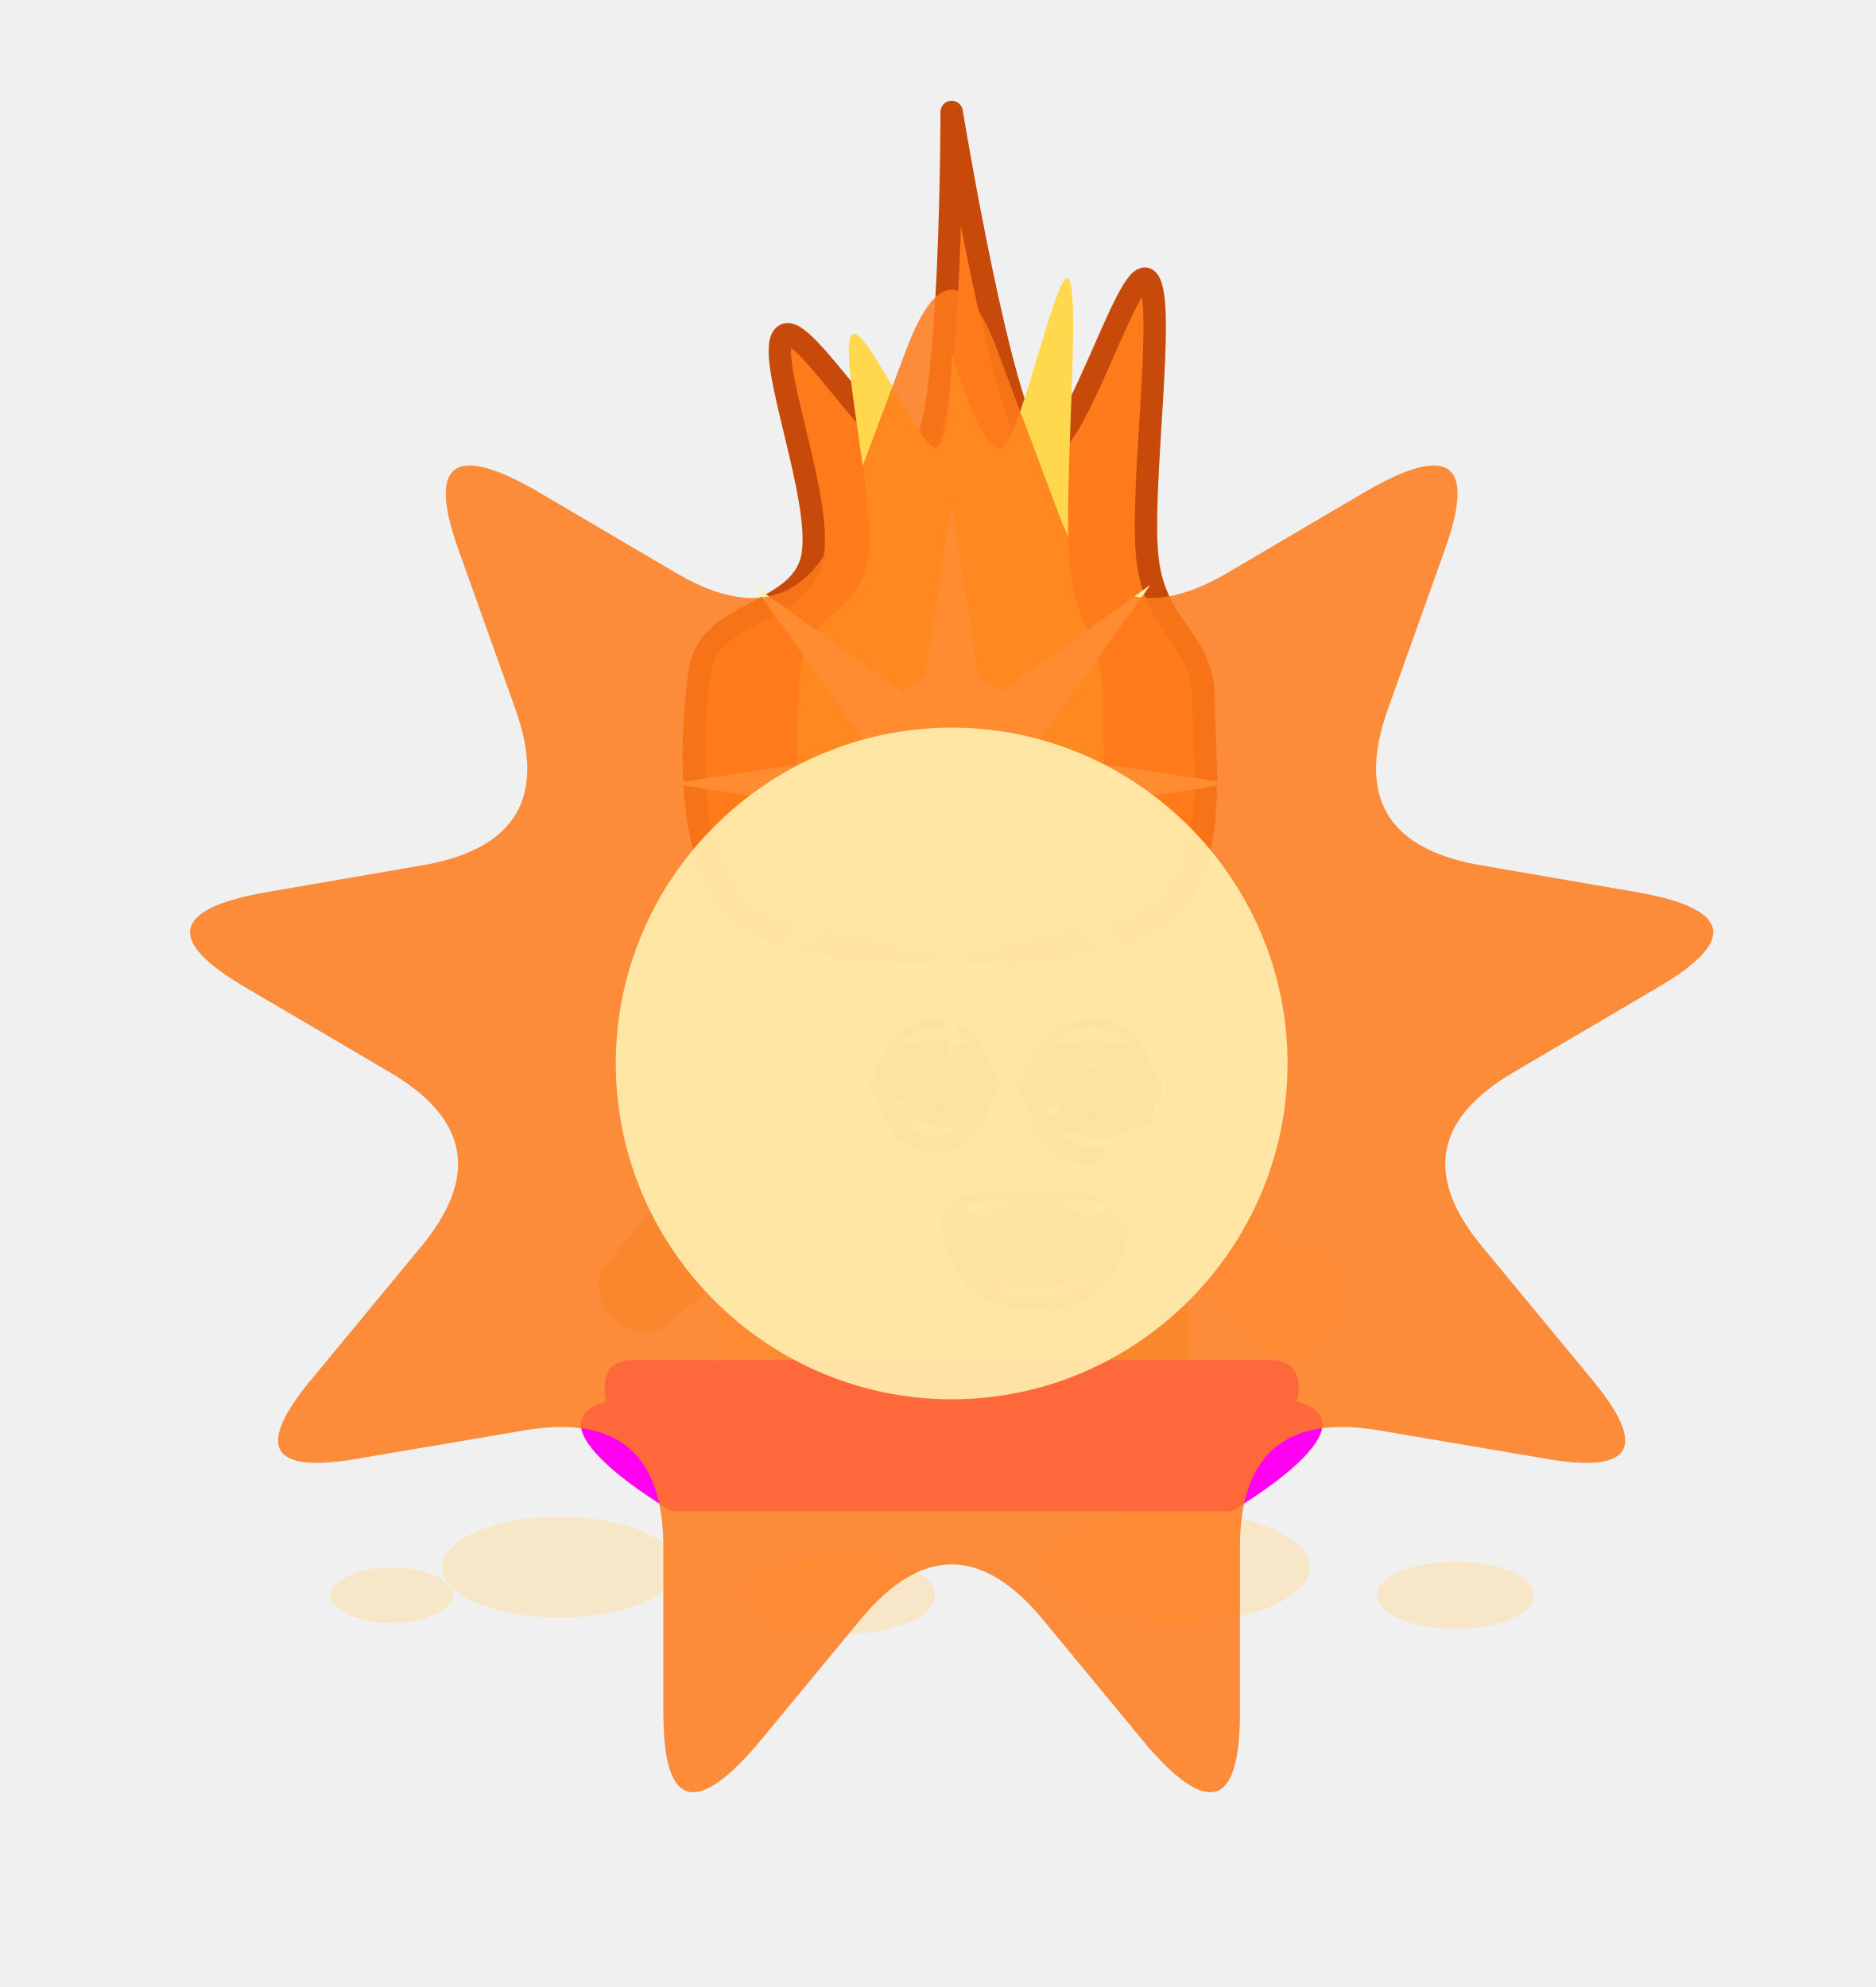
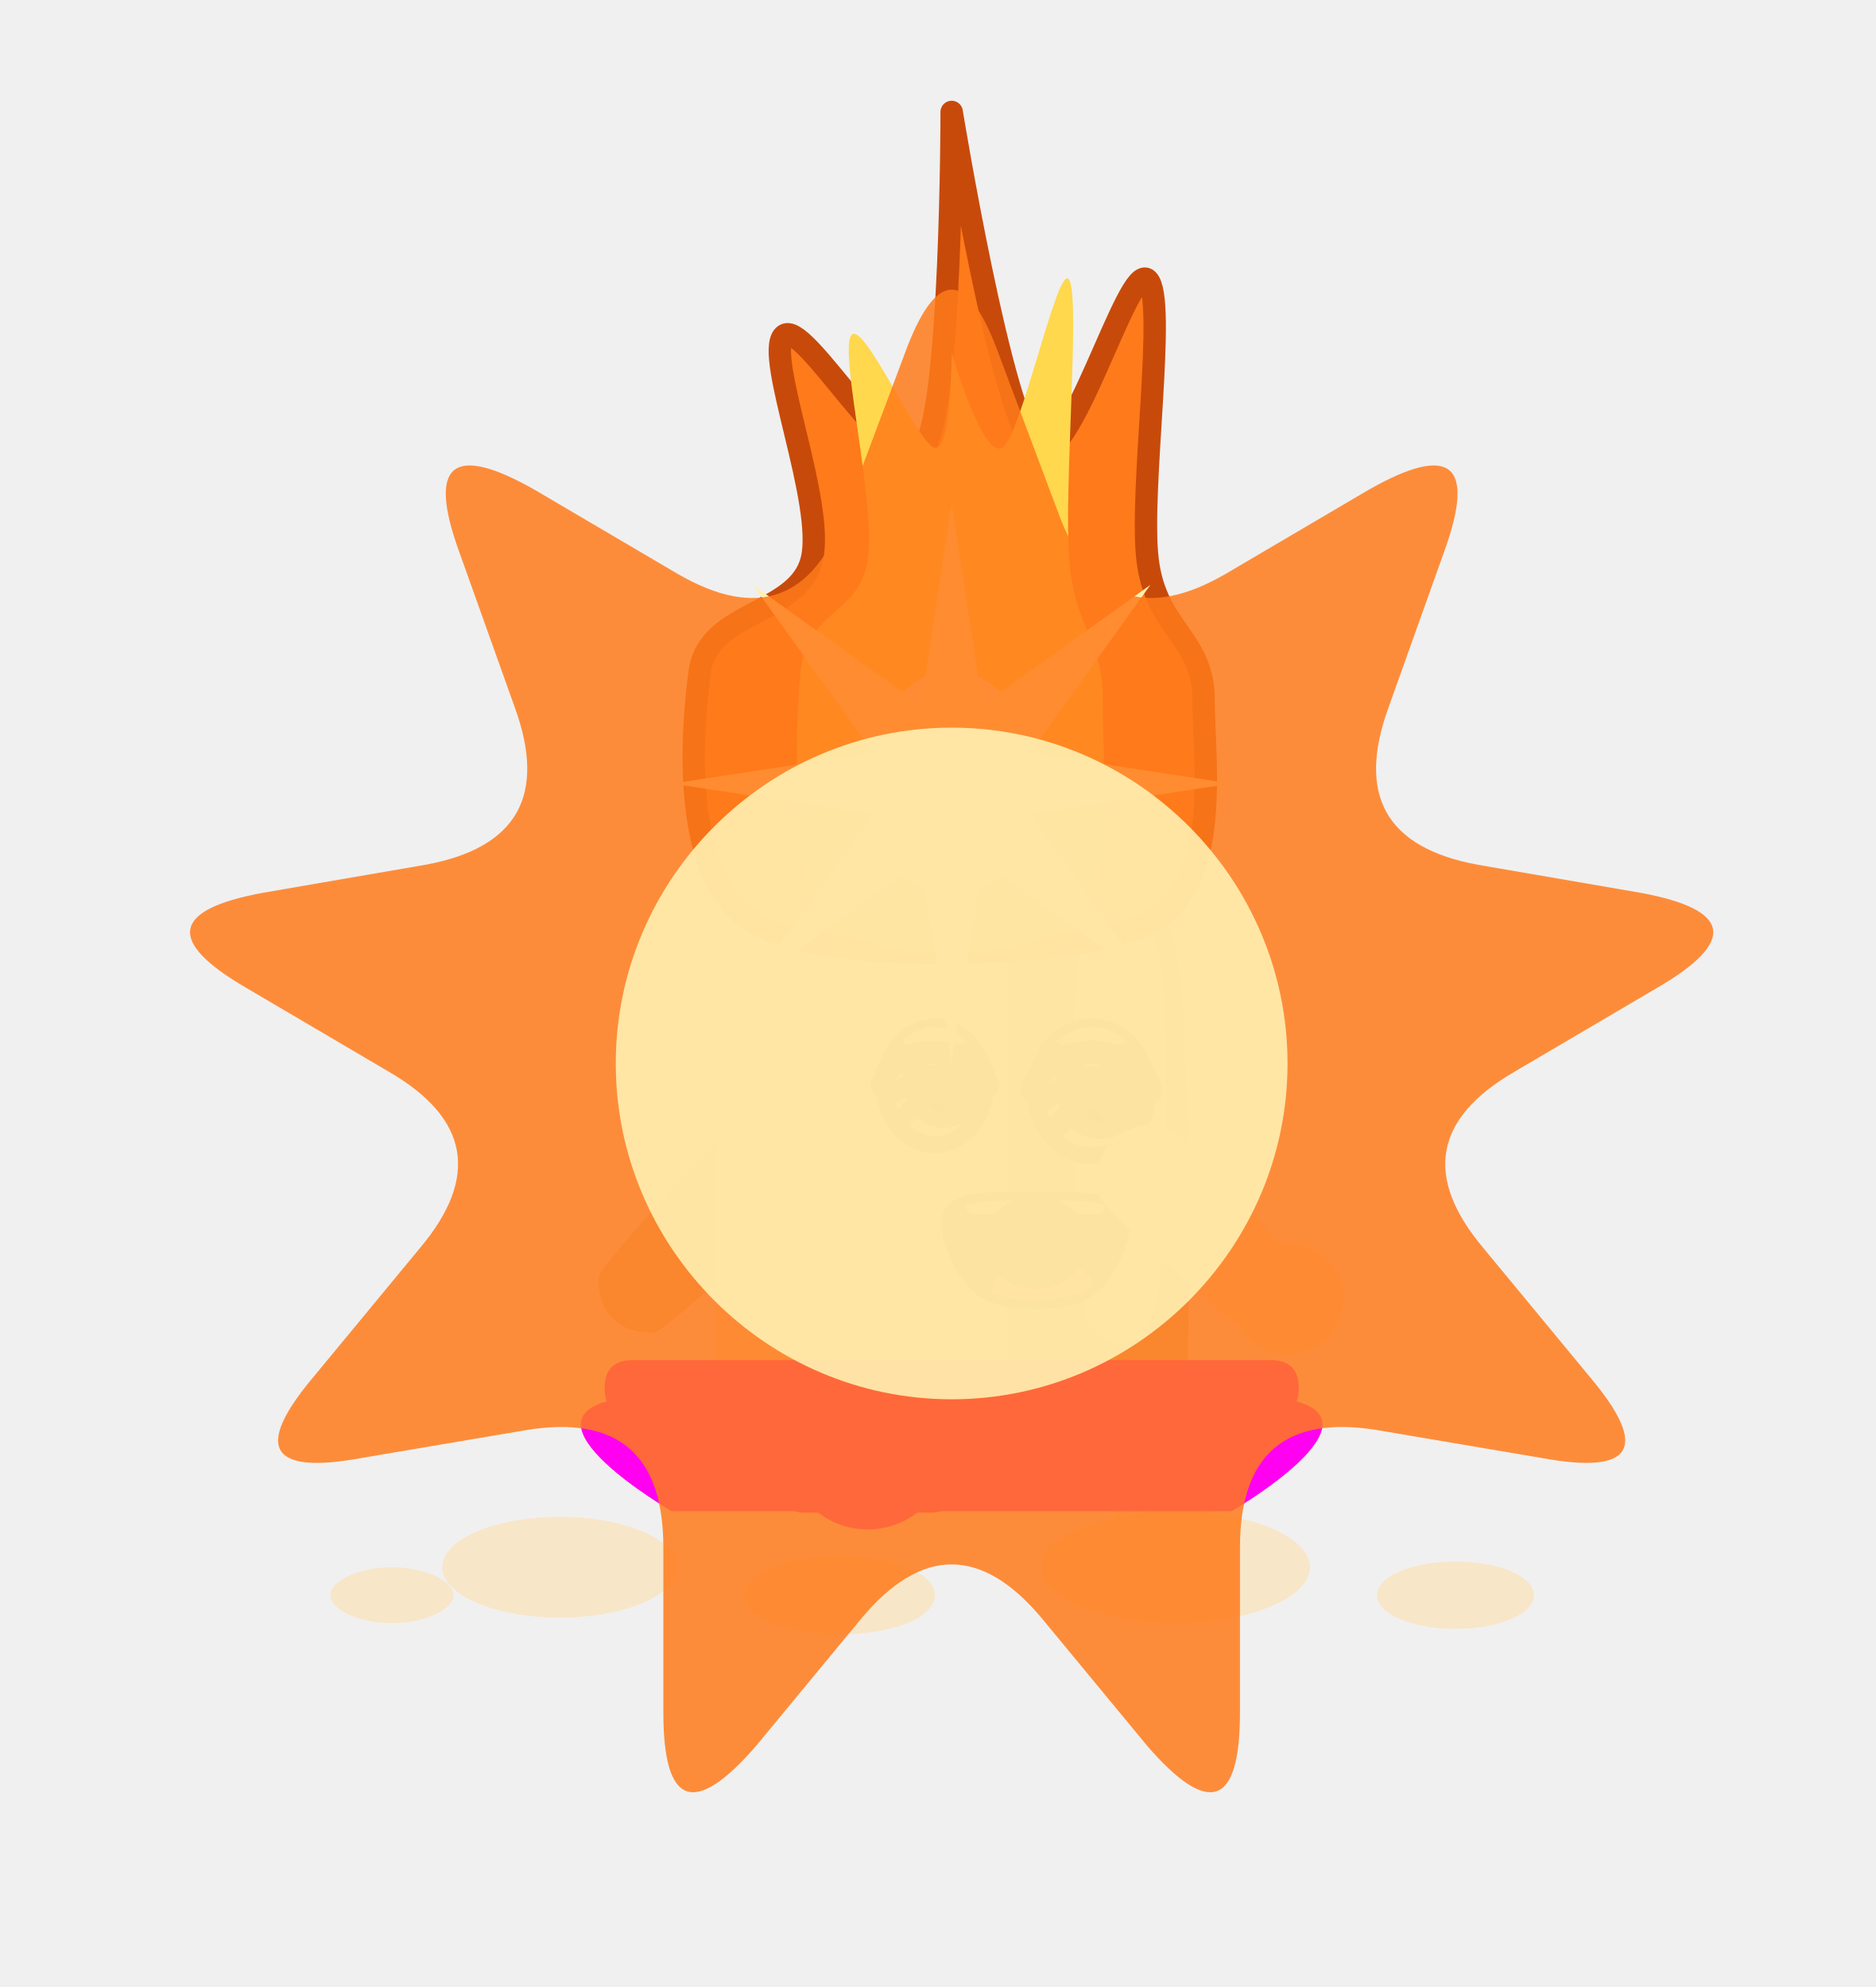
<svg xmlns="http://www.w3.org/2000/svg" viewBox="-34 -58 67 71" width="201" height="213" data-character="fire-spirit" data-mu="50" data-rig="hover">
  <defs>
    <clipPath id="fire-spirit-c1">
      <path d="M-8 -24C-7.3 -27.3 -6 -25.7 -4 -26C-2 -26.3 2 -26.3 4 -26C6 -25.7 7.3 -27.3 8 -24C8.7 -20.7 8.4 -6 8.4 -6L-8.4 -6C-8.4 -6 -8.7 -20.7 -8 -24Z" />
    </clipPath>
    <clipPath id="fire-spirit-c2">
      <path d="M7 -19C7 -17.7 6.1 -16.7 5 -16.7C3.9 -16.7 3 -17.7 3 -19C3 -20.3 3.9 -21.3 5 -21.3C6.1 -21.3 7 -20.3 7 -19Z" />
    </clipPath>
    <clipPath id="fire-spirit-c3">
      <path d="M1.2 -19.2C1.2 -18.1 0.4 -17.1 -0.6 -17.1C-1.6 -17.1 -2.4 -18.1 -2.4 -19.2C-2.4 -20.3 -1.6 -21.3 -0.6 -21.3C0.4 -21.3 1.2 -20.3 1.2 -19.2Z" />
    </clipPath>
    <clipPath id="fire-spirit-c4">
      <path d="M0 -14.6C0.3 -15.2 2 -15.1 3 -15.1C4 -15.1 5.7 -15.2 6 -14.6C6.3 -14.1 5.6 -12.4 4.8 -11.9C4 -11.4 2 -11.4 1.2 -11.9C0.4 -12.4 -0.3 -14.1 0 -14.6Z" />
    </clipPath>
  </defs>
  <g data-part="armB" data-bone="armB" data-z="8" data-zb="36" data-state="idle,walk,attack,hit,spawn,stun,sleep,charge,ability,spawnUnit,whole" data-bb="-13 -18.2 8.3 8.3">
    <path d="M-8.3 -17.3C-7.5 -18 -7.4 -17.8 -7 -17.8C-6.6 -17.8 -6 -17.5 -5.7 -17.3C-5.5 -17 -5.2 -16.4 -5.2 -16C-5.2 -15.6 -5 -15.5 -5.7 -14.7C-6.4 -14 -9.1 -11.5 -9.9 -10.9C-10.7 -10.2 -10.7 -10.4 -11 -10.4C-11.3 -10.4 -11.9 -10.6 -12.1 -10.9C-12.4 -11.1 -12.6 -11.7 -12.6 -12C-12.6 -12.3 -12.8 -12.3 -12.1 -13.1C-11.5 -13.9 -9 -16.6 -8.3 -17.3Z" fill="#e0c8a0" data-mat="skin" data-bb="-12.8 -18 7.8 7.8" data-line="#c8a878" data-lw="0.5" />
  </g>
  <g data-part="splatter" data-bone="root" data-z="16" data-zb="16" data-state="splatter" data-bb="-23 -4.8 44.6 6.1">
    <path d="M-9.8 -2C-9.8 -1 -11.7 -0.2 -14 -0.2C-16.3 -0.2 -18.2 -1 -18.2 -2C-18.2 -3 -16.3 -3.8 -14 -3.8C-11.7 -3.8 -9.8 -3 -9.8 -2Z" fill="#f8e6c8" data-mat="skin" data-bb="-18.2 -3.8 8.4 3.6" data-hi="0.5" />
    <path d="M-0.6 -1C-0.6 -0.2 -2.1 0.4 -4 0.4C-5.9 0.4 -7.4 -0.2 -7.4 -1C-7.4 -1.8 -5.9 -2.4 -4 -2.4C-2.1 -2.4 -0.6 -1.8 -0.6 -1Z" fill="#f8e6c8" data-mat="skin" data-bb="-7.4 -2.4 6.7 2.9" data-hi="0.5" />
    <path d="M12.8 -2C12.8 -0.9 10.6 0 8 0C5.4 0 3.2 -0.9 3.2 -2C3.2 -3.1 5.4 -4 8 -4C10.6 -4 12.8 -3.1 12.8 -2Z" fill="#f8e6c8" data-mat="skin" data-bb="3.2 -4 9.5 4.1" data-hi="0.5" />
    <path d="M20.8 -1C20.8 -0.3 19.5 0.2 18 0.2C16.5 0.2 15.2 -0.3 15.2 -1C15.2 -1.7 16.5 -2.2 18 -2.2C19.5 -2.2 20.8 -1.7 20.8 -1Z" fill="#f8e6c8" data-mat="skin" data-bb="15.2 -2.2 5.6 2.4" data-hi="0.5" />
    <path d="M-17.8 -1C-17.8 -0.5 -18.8 0 -20 0C-21.2 0 -22.2 -0.5 -22.2 -1C-22.2 -1.5 -21.2 -2 -20 -2C-18.8 -2 -17.8 -1.5 -17.8 -1Z" fill="#f8e6c8" data-mat="skin" data-bb="-22.2 -2 4.5 1.9" data-hi="0.5" />
  </g>
  <g data-part="drip" data-bone="trail" data-z="17" data-zb="17" data-lod="1" data-state="idle,walk,attack,hit,spawn,stun,sleep,charge,ability,spawnUnit,whole" data-bb="4.4 -5 3.8 5.8">
    <path d="M6 -4C6.3 -3.8 7.4 0 7.4 0C7.4 0 5.6 -0.3 5.4 -1C5.2 -1.7 5.7 -4.2 6 -4Z" fill="#f8e6c8" data-mat="skin" data-bb="5.2 -4.2 2.2 4.2" data-line="0" data-hi="0.6" />
  </g>
  <g data-part="candle" data-bone="body" data-z="18" data-zb="18" data-sig="1" data-state="idle,walk,attack,hit,spawn,stun,sleep,charge,ability,spawnUnit,whole" data-bb="-9 -27.6 18.8 22.4">
    <path d="M-8 -24C-7.3 -27.3 -6 -25.7 -4 -26C-2 -26.3 2 -26.3 4 -26C6 -25.7 7.3 -27.3 8 -24C8.7 -20.7 8.4 -6 8.4 -6L-8.4 -6C-8.4 -6 -8.7 -20.7 -8 -24Z" fill="#f8e6c8" data-mat="skin" data-bb="-8.7 -27.3 17.5 21.3" data-line="#c8a878" data-hi="0.5" data-lw="0.6" />
    <g clip-path="url(#fire-spirit-c1)">
      <path d="M2 -26L9 -26Q9 -26 9 -26L9 -6Q9 -6 9 -6L2 -6Q2 -6 2 -6L2 -26Q2 -26 2 -26Z" fill="#e0c8a0" data-mat="skin" data-bb="2 -26 7 20" data-line="0" />
    </g>
    <path d="M-7.4 -24C-6.9 -25.3 -5.1 -25.3 -4.6 -24C-4.1 -22.7 -4.4 -17.7 -4.6 -16C-4.8 -14.3 -6 -14 -6 -14C-6 -14 -7.2 -14.3 -7.4 -16C-7.6 -17.7 -7.9 -22.7 -7.4 -24Z" fill="#fff4e0" data-mat="skin" data-bb="-7.9 -25.3 3.7 11.3" data-line="0" data-hi="0.6" />
    <path d="M-2.4 -25C-1.9 -26 -0.1 -26 0.4 -25C0.9 -24 0.6 -20.3 0.4 -19C0.2 -17.7 -1 -17 -1 -17C-1 -17 -2.2 -17.7 -2.4 -19C-2.6 -20.3 -2.9 -24 -2.4 -25Z" fill="#fff4e0" data-mat="skin" data-bb="-2.9 -26 3.7 9" data-line="0" data-hi="0.6" />
    <path d="M4.6 -24C5.1 -26 6.9 -26 7.4 -24C7.9 -22 7.6 -14.3 7.4 -12C7.2 -9.7 6 -10 6 -10C6 -10 4.8 -9.7 4.6 -12C4.4 -14.3 4.1 -22 4.6 -24Z" fill="#fff4e0" data-mat="skin" data-bb="4.1 -26 3.7 16.3" data-line="0" data-hi="0.6" />
  </g>
  <g data-part="collar" data-bone="body" data-z="19" data-zb="19" data-team="1" data-state="idle,walk,attack,hit,spawn,stun,sleep,charge,ability,spawnUnit,whole" data-bb="-15.9 -9.6 31.8 5.9">
    <path d="M-12 -8C-8.3 -8.7 8.3 -8.7 12 -8C15.7 -7.3 10 -4 10 -4L-10 -4C-10 -4 -15.7 -7.3 -12 -8Z" fill="#ff00f1" data-mat="skin" data-bb="-15.7 -8.7 31.3 4.7" data-line="#ff00f4" data-hi="0.5" data-lw="0.5" />
    <path d="M-11.4 -9.4L11.4 -9.4Q12.4 -9.4 12.4 -8.4L12.4 -8.4Q12.4 -7.4 11.4 -7.4L-11.4 -7.4Q-12.4 -7.4 -12.4 -8.4L-12.4 -8.4Q-12.4 -9.4 -11.4 -9.4Z" fill="#ff00f3" data-mat="skin" data-bb="-12.4 -9.4 24.8 2" data-line="#ff00f4" data-lw="0.4" />
  </g>
-   <g data-part="emblem.blue" data-bone="body" data-z="19.5" data-zb="19.5" data-lod="0" data-team="1" data-team-only="blue" data-state="idle,walk,attack,hit,spawn,stun,sleep,charge,ability,spawnUnit,whole" data-bb="-5.4 -7.4 2.7 2.7">
-     <path d="M-2.8 -6C-2.8 -5.3 -3.3 -4.8 -4 -4.8C-4.7 -4.8 -5.2 -5.3 -5.2 -6C-5.2 -6.7 -4.7 -7.2 -4 -7.2C-3.3 -7.2 -2.8 -6.7 -2.8 -6Z" fill="#ff00f5" stroke="#ff00f4" stroke-width="0.336" stroke-linejoin="round" />
+   <g data-part="emblem.blue" data-bone="body" data-z="19.5" data-zb="19.5" data-lod="0" data-team="1" data-team-only="blue" data-state="idle,walk,attack,hit,spawn,stun,sleep,charge,ability,spawnUnit,whole" data-bb="-5.8 -9 5.7 5.7">
+     <path d="M-0.5 -6.2C-0.5 -4.8 -1.6 -3.7 -3 -3.7C-4.4 -3.7 -5.5 -4.8 -5.5 -6.2C-5.5 -7.6 -4.4 -8.7 -3 -8.7C-1.6 -8.7 -0.5 -7.6 -0.5 -6.2Z" fill="#ff00f5" stroke="#ff00f4" stroke-width="0.7" stroke-linejoin="round" />
  </g>
-   <g data-part="emblem.red" data-bone="body" data-z="19.5" data-zb="19.5" data-lod="0" data-team="1" data-team-only="red" data-state="idle,walk,attack,hit,spawn,stun,sleep,charge,ability,spawnUnit,whole" data-bb="-5.5 -7.5 3 2.6">
-     <path d="M-4.1 -7.2Q-4 -7.4 -3.9 -7.2L-2.8 -5.3Q-2.7 -5.1 -2.9 -5.1L-5.1 -5.1Q-5.3 -5.1 -5.2 -5.3Z" fill="#ff00f5" stroke="#ff00f4" stroke-width="0.336" stroke-linejoin="round" />
+   <g data-part="emblem.red" data-bone="body" data-z="19.5" data-zb="19.5" data-lod="0" data-team="1" data-team-only="red" data-state="idle,walk,attack,hit,spawn,stun,sleep,charge,ability,spawnUnit,whole" data-bb="-6.1 -9.4 6.2 5.4">
+     <path d="M-3.2 -8.7Q-3 -9.1 -2.8 -8.7L-0.5 -4.7Q-0.3 -4.3 -0.7 -4.3L-5.3 -4.3Q-5.7 -4.3 -5.5 -4.7Z" fill="#ff00f5" stroke="#ff00f4" stroke-width="0.7" stroke-linejoin="round" />
  </g>
  <g data-part="face.idle" data-bone="body" data-z="20" data-view="front" data-expr="idle,sleep,attack,ability" data-state="idle,walk,attack,hit,spawn,stun,sleep,charge,ability,spawnUnit,whole" data-bb="-3.8 -25.6 12.2 15.2">
    <path d="M7 -19C7 -17.7 6.1 -16.7 5 -16.7C3.9 -16.7 3 -17.7 3 -19C3 -20.3 3.9 -21.3 5 -21.3C6.1 -21.3 7 -20.3 7 -19Z" fill="#fffaf0" stroke="#1c1830" stroke-width="0.6" stroke-linejoin="round" />
    <g clip-path="url(#fire-spirit-c2)">
      <path d="M6.8 -18.8C6.8 -17.9 6.1 -17.3 5.3 -17.3C4.5 -17.3 3.8 -17.9 3.8 -18.8C3.8 -19.6 4.5 -20.2 5.3 -20.2C6.1 -20.2 6.8 -19.6 6.8 -18.8Z" fill="#5a2a0a" />
      <path d="M6.1 -18.8C6.1 -18.3 5.8 -17.9 5.3 -17.9C4.9 -17.9 4.5 -18.3 4.5 -18.8C4.5 -19.2 4.9 -19.6 5.3 -19.6C5.8 -19.6 6.1 -19.2 6.1 -18.8Z" fill="#14101c" />
      <path d="M8.2 -22.5C8.2 -20.9 6.8 -19.6 5 -19.6C3.2 -19.6 1.8 -20.9 1.8 -22.5C1.8 -24 3.2 -25.3 5 -25.3C6.8 -25.3 8.2 -24 8.2 -22.5Z" fill="#f8e6c8" stroke="#1c1830" stroke-width="0.56" stroke-linejoin="round" />
    </g>
    <path d="M5.4 -19.3C5.4 -19 5.2 -18.8 4.9 -18.8C4.5 -18.8 4.3 -19 4.3 -19.3C4.3 -19.6 4.5 -19.9 4.9 -19.9C5.2 -19.9 5.4 -19.6 5.4 -19.3Z" fill="#ffffff" />
    <path d="M6.2 -18.2C6.2 -18.1 6.1 -17.9 5.9 -17.9C5.7 -17.9 5.6 -18.1 5.6 -18.2C5.6 -18.4 5.7 -18.5 5.9 -18.5C6.1 -18.5 6.2 -18.4 6.2 -18.2Z" fill="#ffffff" data-lod="1" opacity="0.85" />
    <path d="M2.9 -19C2.9 -19.1 3 -19.4 3.1 -19.5C3.2 -19.7 3.3 -19.8 3.5 -20C3.7 -20.1 4 -20.2 4.2 -20.3C4.4 -20.3 4.7 -20.4 5 -20.4C5.3 -20.4 5.6 -20.3 5.8 -20.3C6 -20.2 6.3 -20.1 6.5 -20C6.7 -19.8 6.8 -19.7 6.9 -19.5C7 -19.4 7.1 -19.1 7.1 -19" fill="none" stroke="#1c1830" stroke-width="0.84" stroke-linecap="round" stroke-linejoin="round" />
    <path d="M1.2 -19.2C1.2 -18.1 0.4 -17.1 -0.6 -17.1C-1.6 -17.1 -2.4 -18.1 -2.4 -19.2C-2.4 -20.3 -1.6 -21.3 -0.6 -21.3C0.4 -21.3 1.2 -20.3 1.2 -19.2Z" fill="#fffaf0" stroke="#1c1830" stroke-width="0.6" stroke-linejoin="round" />
    <g clip-path="url(#fire-spirit-c3)">
      <path d="M1 -19C1 -18.2 0.4 -17.7 -0.3 -17.7C-1 -17.7 -1.6 -18.2 -1.6 -19C-1.6 -19.7 -1 -20.3 -0.3 -20.3C0.4 -20.3 1 -19.7 1 -19Z" fill="#5a2a0a" />
      <path d="M0.4 -19C0.4 -18.6 0.1 -18.3 -0.3 -18.3C-0.7 -18.3 -1 -18.6 -1 -19C-1 -19.4 -0.7 -19.7 -0.3 -19.7C0.1 -19.7 0.4 -19.4 0.4 -19Z" fill="#14101c" />
      <path d="M2.3 -22.3C2.3 -20.9 1 -19.7 -0.6 -19.7C-2.2 -19.7 -3.5 -20.9 -3.5 -22.3C-3.5 -23.7 -2.2 -24.9 -0.6 -24.9C1 -24.9 2.3 -23.7 2.3 -22.3Z" fill="#f8e6c8" stroke="#1c1830" stroke-width="0.56" stroke-linejoin="round" />
    </g>
    <path d="M-0.2 -19.5C-0.2 -19.2 -0.5 -19 -0.7 -19C-1 -19 -1.2 -19.2 -1.2 -19.5C-1.2 -19.8 -1 -20 -0.7 -20C-0.5 -20 -0.2 -19.8 -0.2 -19.5Z" fill="#ffffff" />
    <path d="M0.5 -18.5C0.5 -18.3 0.4 -18.2 0.2 -18.2C0 -18.2 -0.1 -18.3 -0.1 -18.5C-0.1 -18.7 0 -18.8 0.2 -18.8C0.4 -18.8 0.5 -18.7 0.5 -18.5Z" fill="#ffffff" data-lod="1" opacity="0.85" />
    <path d="M-2.5 -19.2C-2.4 -19.3 -2.4 -19.5 -2.3 -19.7C-2.2 -19.8 -2.1 -20 -1.9 -20.1C-1.8 -20.2 -1.5 -20.3 -1.3 -20.3C-1.1 -20.4 -0.8 -20.4 -0.6 -20.4C-0.4 -20.4 -0.1 -20.4 0.1 -20.3C0.3 -20.3 0.6 -20.2 0.7 -20.1C0.9 -20 1 -19.8 1.1 -19.7C1.2 -19.5 1.2 -19.3 1.3 -19.2" fill="none" stroke="#1c1830" stroke-width="0.8" stroke-linecap="round" stroke-linejoin="round" />
    <path d="M0 -14.6C0.3 -15.2 2 -15.1 3 -15.1C4 -15.1 5.7 -15.2 6 -14.6C6.3 -14.1 5.6 -12.4 4.8 -11.9C4 -11.4 2 -11.4 1.2 -11.9C0.4 -12.4 -0.3 -14.1 0 -14.6Z" fill="#4a1c24" stroke="#1c1830" stroke-width="0.6" stroke-linejoin="round" />
    <g clip-path="url(#fire-spirit-c4)">
      <path d="M5.2 -11.7C5.2 -11 4.4 -10.4 3.3 -10.4C2.2 -10.4 1.4 -11 1.4 -11.7C1.4 -12.4 2.2 -13 3.3 -13C4.4 -13 5.2 -12.4 5.2 -11.7Z" fill="#e0656e" />
      <path d="M0.9 -15.6L5.1 -15.6Q5.5 -15.6 5.5 -15.2L5.5 -15Q5.5 -14.6 5.1 -14.6L0.9 -14.6Q0.5 -14.6 0.5 -15L0.5 -15.2Q0.5 -15.6 0.9 -15.6Z" fill="#fffaf0" />
    </g>
  </g>
  <g data-part="face.hurt" data-bone="body" data-z="20" data-view="front" data-expr="hurt,stun" data-state="idle,walk,attack,hit,spawn,stun,sleep,charge,ability,spawnUnit,whole" data-bb="-2.6 -20 9.8 8">
    <path d="M3.2 -18.7C3.5 -18.8 4.4 -19.5 5 -19.5C5.6 -19.5 6.5 -18.8 6.8 -18.7" fill="none" stroke="#1c1830" stroke-width="0.8" stroke-linecap="round" stroke-linejoin="round" />
    <path d="M-2.2 -18.9C-1.9 -19 -1.1 -19.6 -0.6 -19.6C-0.1 -19.6 0.7 -19 1 -18.9" fill="none" stroke="#1c1830" stroke-width="0.7" stroke-linecap="round" stroke-linejoin="round" />
    <path d="M4.6 -13.6C4.6 -12.8 3.9 -12.2 3 -12.2C2.1 -12.2 1.4 -12.8 1.4 -13.6C1.4 -14.4 2.1 -15 3 -15C3.9 -15 4.6 -14.4 4.6 -13.6Z" fill="#4a1c24" stroke="#1c1830" stroke-width="0.5" stroke-linejoin="round" />
  </g>
  <g data-part="face.death" data-bone="body" data-z="20" data-view="front" data-expr="death" data-state="idle,walk,attack,hit,spawn,stun,sleep,charge,ability,spawnUnit,whole" data-bb="-2.1 -20.8 9 3.6">
    <path d="M3.6 -20.4L6.4 -17.6" fill="none" stroke="#1c1830" stroke-width="0.8" stroke-linecap="round" stroke-linejoin="round" />
    <path d="M6.4 -20.4L3.6 -17.6" fill="none" stroke="#1c1830" stroke-width="0.8" stroke-linecap="round" stroke-linejoin="round" />
    <path d="M-1.8 -20.4L0.6 -18" fill="none" stroke="#1c1830" stroke-width="0.7" stroke-linecap="round" stroke-linejoin="round" />
    <path d="M0.6 -20.4L-1.8 -18" fill="none" stroke="#1c1830" stroke-width="0.7" stroke-linecap="round" stroke-linejoin="round" />
  </g>
  <g data-part="armF" data-bone="armF" data-z="28" data-zb="6" data-state="idle,walk,attack,hit,spawn,stun,sleep,charge,ability,spawnUnit,whole" data-bb="4.8 -18.2 8.3 8.3">
    <path d="M5.7 -14.7C5 -15.5 5.2 -15.6 5.2 -16C5.2 -16.4 5.5 -17 5.7 -17.3C6 -17.5 6.6 -17.8 7 -17.8C7.4 -17.8 7.5 -18 8.3 -17.3C9 -16.6 11.5 -13.9 12.1 -13.1C12.8 -12.3 12.6 -12.3 12.6 -12C12.6 -11.7 12.4 -11.1 12.1 -10.9C11.9 -10.6 11.3 -10.4 11 -10.4C10.7 -10.4 10.7 -10.2 9.9 -10.9C9.1 -11.5 6.4 -14 5.7 -14.7Z" fill="#f8e6c8" data-mat="skin" data-bb="5 -18 7.8 7.8" data-line="#c8a878" data-hi="0.4" data-lw="0.5" />
  </g>
  <g data-part="handF" data-bone="handF" data-z="28.5" data-zb="6.5" data-state="idle,walk,attack,hit,spawn,stun,sleep,charge,ability,spawnUnit,whole" data-bb="9.8 -13.8 4.5 4.5">
    <path d="M14 -11.6C14 -10.5 13.1 -9.6 12 -9.6C10.9 -9.6 10 -10.5 10 -11.6C10 -12.7 10.9 -13.6 12 -13.6C13.1 -13.6 14 -12.7 14 -11.6Z" fill="#f8e6c8" data-mat="skin" data-bb="10 -13.6 4 4" data-line="#c8a878" data-hi="0.5" data-lw="0.5" />
  </g>
  <g data-part="wick" data-bone="hat" data-z="29" data-zb="29" data-state="idle,walk,attack,hit,spawn,stun,sleep,charge,ability,spawnUnit,whole" data-bb="-0.5 -29.5 1.6 4">
    <path d="M0 -26L0.6 -29" fill="none" stroke="#3a2a20" stroke-width="1" stroke-linecap="round" stroke-linejoin="round" />
  </g>
  <g data-part="flame" data-bone="hat" data-z="30" data-zb="30" data-state="idle,walk,attack,hit,spawn,stun,sleep,charge,ability,spawnUnit,whole" data-bb="-10.1 -54.4 20.1 31.3">
    <path d="M-7 -25C-9.7 -26.5 -9.3 -31.8 -9 -34C-8.7 -36.2 -5.5 -36 -5 -38C-4.5 -40 -6.7 -45.3 -6 -46C-5.3 -46.7 -2 -40.7 -1 -42C0 -43.3 0 -54 0 -54C0 -54 1.8 -43 3 -42C4.2 -41 6.3 -48.7 7 -48C7.7 -47.3 6.7 -40.5 7 -38C7.3 -35.5 9 -35.2 9 -33C9 -30.8 9.7 -26.3 7 -25C4.3 -23.7 -4.3 -23.5 -7 -25Z" fill="#ff7a1a" />
    <g data-lod="1">
      <path d="M-7 -25C-9.7 -26.5 -9.3 -31.8 -9 -34C-8.7 -36.2 -5.5 -36 -5 -38C-4.5 -40 -6.7 -45.3 -6 -46C-5.3 -46.7 -2 -40.7 -1 -42C0 -43.3 0 -54 0 -54C0 -54 1.8 -43 3 -42C4.2 -41 6.3 -48.7 7 -48C7.7 -47.3 6.7 -40.5 7 -38C7.3 -35.5 9 -35.2 9 -33C9 -30.8 9.7 -26.3 7 -25C4.3 -23.7 -4.3 -23.5 -7 -25Z" fill="none" stroke="#c84a0a" stroke-width="0.8" stroke-linecap="round" stroke-linejoin="round" />
    </g>
  </g>
  <g data-part="flameCore" data-bone="hat" data-z="30.5" data-zb="30.5" data-glow="1" data-state="idle,walk,attack,hit,spawn,stun,sleep,charge,ability,spawnUnit,whole" data-bb="-5.8 -48.7 11.6 25.2">
    <path d="M-4.2 -25C-5.8 -26.5 -5.6 -31.8 -5.4 -34C-5.2 -36.2 -3.3 -36 -3 -38C-2.7 -40 -4 -45.3 -3.6 -46C-3.2 -46.7 -1.2 -42.1 -0.6 -42C0 -41.9 0 -45.4 0 -45.4C0 -45.4 1.1 -41.6 1.8 -42C2.5 -42.4 3.8 -48.7 4.2 -48C4.6 -47.3 4 -40.5 4.2 -38C4.4 -35.5 5.4 -35.2 5.4 -33C5.4 -30.8 5.8 -26.3 4.2 -25C2.6 -23.7 -2.6 -23.5 -4.2 -25Z" fill="#ffd84d" />
    <path d="M3 -30C3 -27.8 1.7 -26 0 -26C-1.7 -26 -3 -27.8 -3 -30C-3 -32.2 -1.7 -34 0 -34C1.7 -34 3 -32.2 3 -30Z" fill="#fff4d0" />
  </g>
  <g data-part="ignite" data-bone="hat" data-z="31" data-glow="1" data-state="ignite" data-bb="-10 -40 20 20">
    <path d="M0 -40L1.1 -32.8L7.1 -37.1L2.8 -31.1L10 -30L2.8 -28.9L7.1 -22.9L1.1 -27.2L0 -20L-1.1 -27.2L-7.1 -22.9L-2.8 -28.9L-10 -30L-2.8 -31.1L-7.1 -37.1L-1.1 -32.8Z" fill="#fff0b0" />
  </g>
  <g data-part="boom" data-bone="root" data-z="52" data-zb="52" data-glow="1" data-state="boom,muzzle" data-bb="-29.5 -50 59.1 58.2">
    <path d="M-1.7 -45.3Q0 -50 1.7 -45.3L3.8 -39.7Q5.5 -35 9.8 -37.5L14.9 -40.5Q19.3 -43 17.6 -38.3L15.6 -32.7Q13.9 -28 18.8 -27.1L24.6 -26.1Q29.5 -25.2 25.2 -22.7L20.1 -19.7Q15.8 -17.2 19 -13.4L22.8 -8.8Q26 -5 21.1 -5.9L15.2 -6.9Q10.3 -7.7 10.3 -2.7L10.3 3.2Q10.3 8.2 7 4.4L3.2 -0.2Q0 -4 -3.2 -0.2L-7 4.4Q-10.3 8.2 -10.3 3.2L-10.3 -2.7Q-10.3 -7.7 -15.2 -6.9L-21.1 -5.9Q-26 -5 -22.8 -8.8L-19 -13.4Q-15.8 -17.2 -20.1 -19.7L-25.2 -22.7Q-29.5 -25.2 -24.6 -26.1L-18.8 -27.1Q-13.9 -28 -15.6 -32.7L-17.6 -38.3Q-19.3 -43 -14.9 -40.5L-9.8 -37.5Q-5.5 -35 -3.8 -39.7Z" fill="#ff7a1a" opacity="0.85" />
    <path d="M12 -20C12 -13.4 6.6 -8 0 -8C-6.6 -8 -12 -13.4 -12 -20C-12 -26.6 -6.6 -32 0 -32C6.6 -32 12 -26.6 12 -20Z" fill="#fff0b0" opacity="0.9" />
  </g>
</svg>
